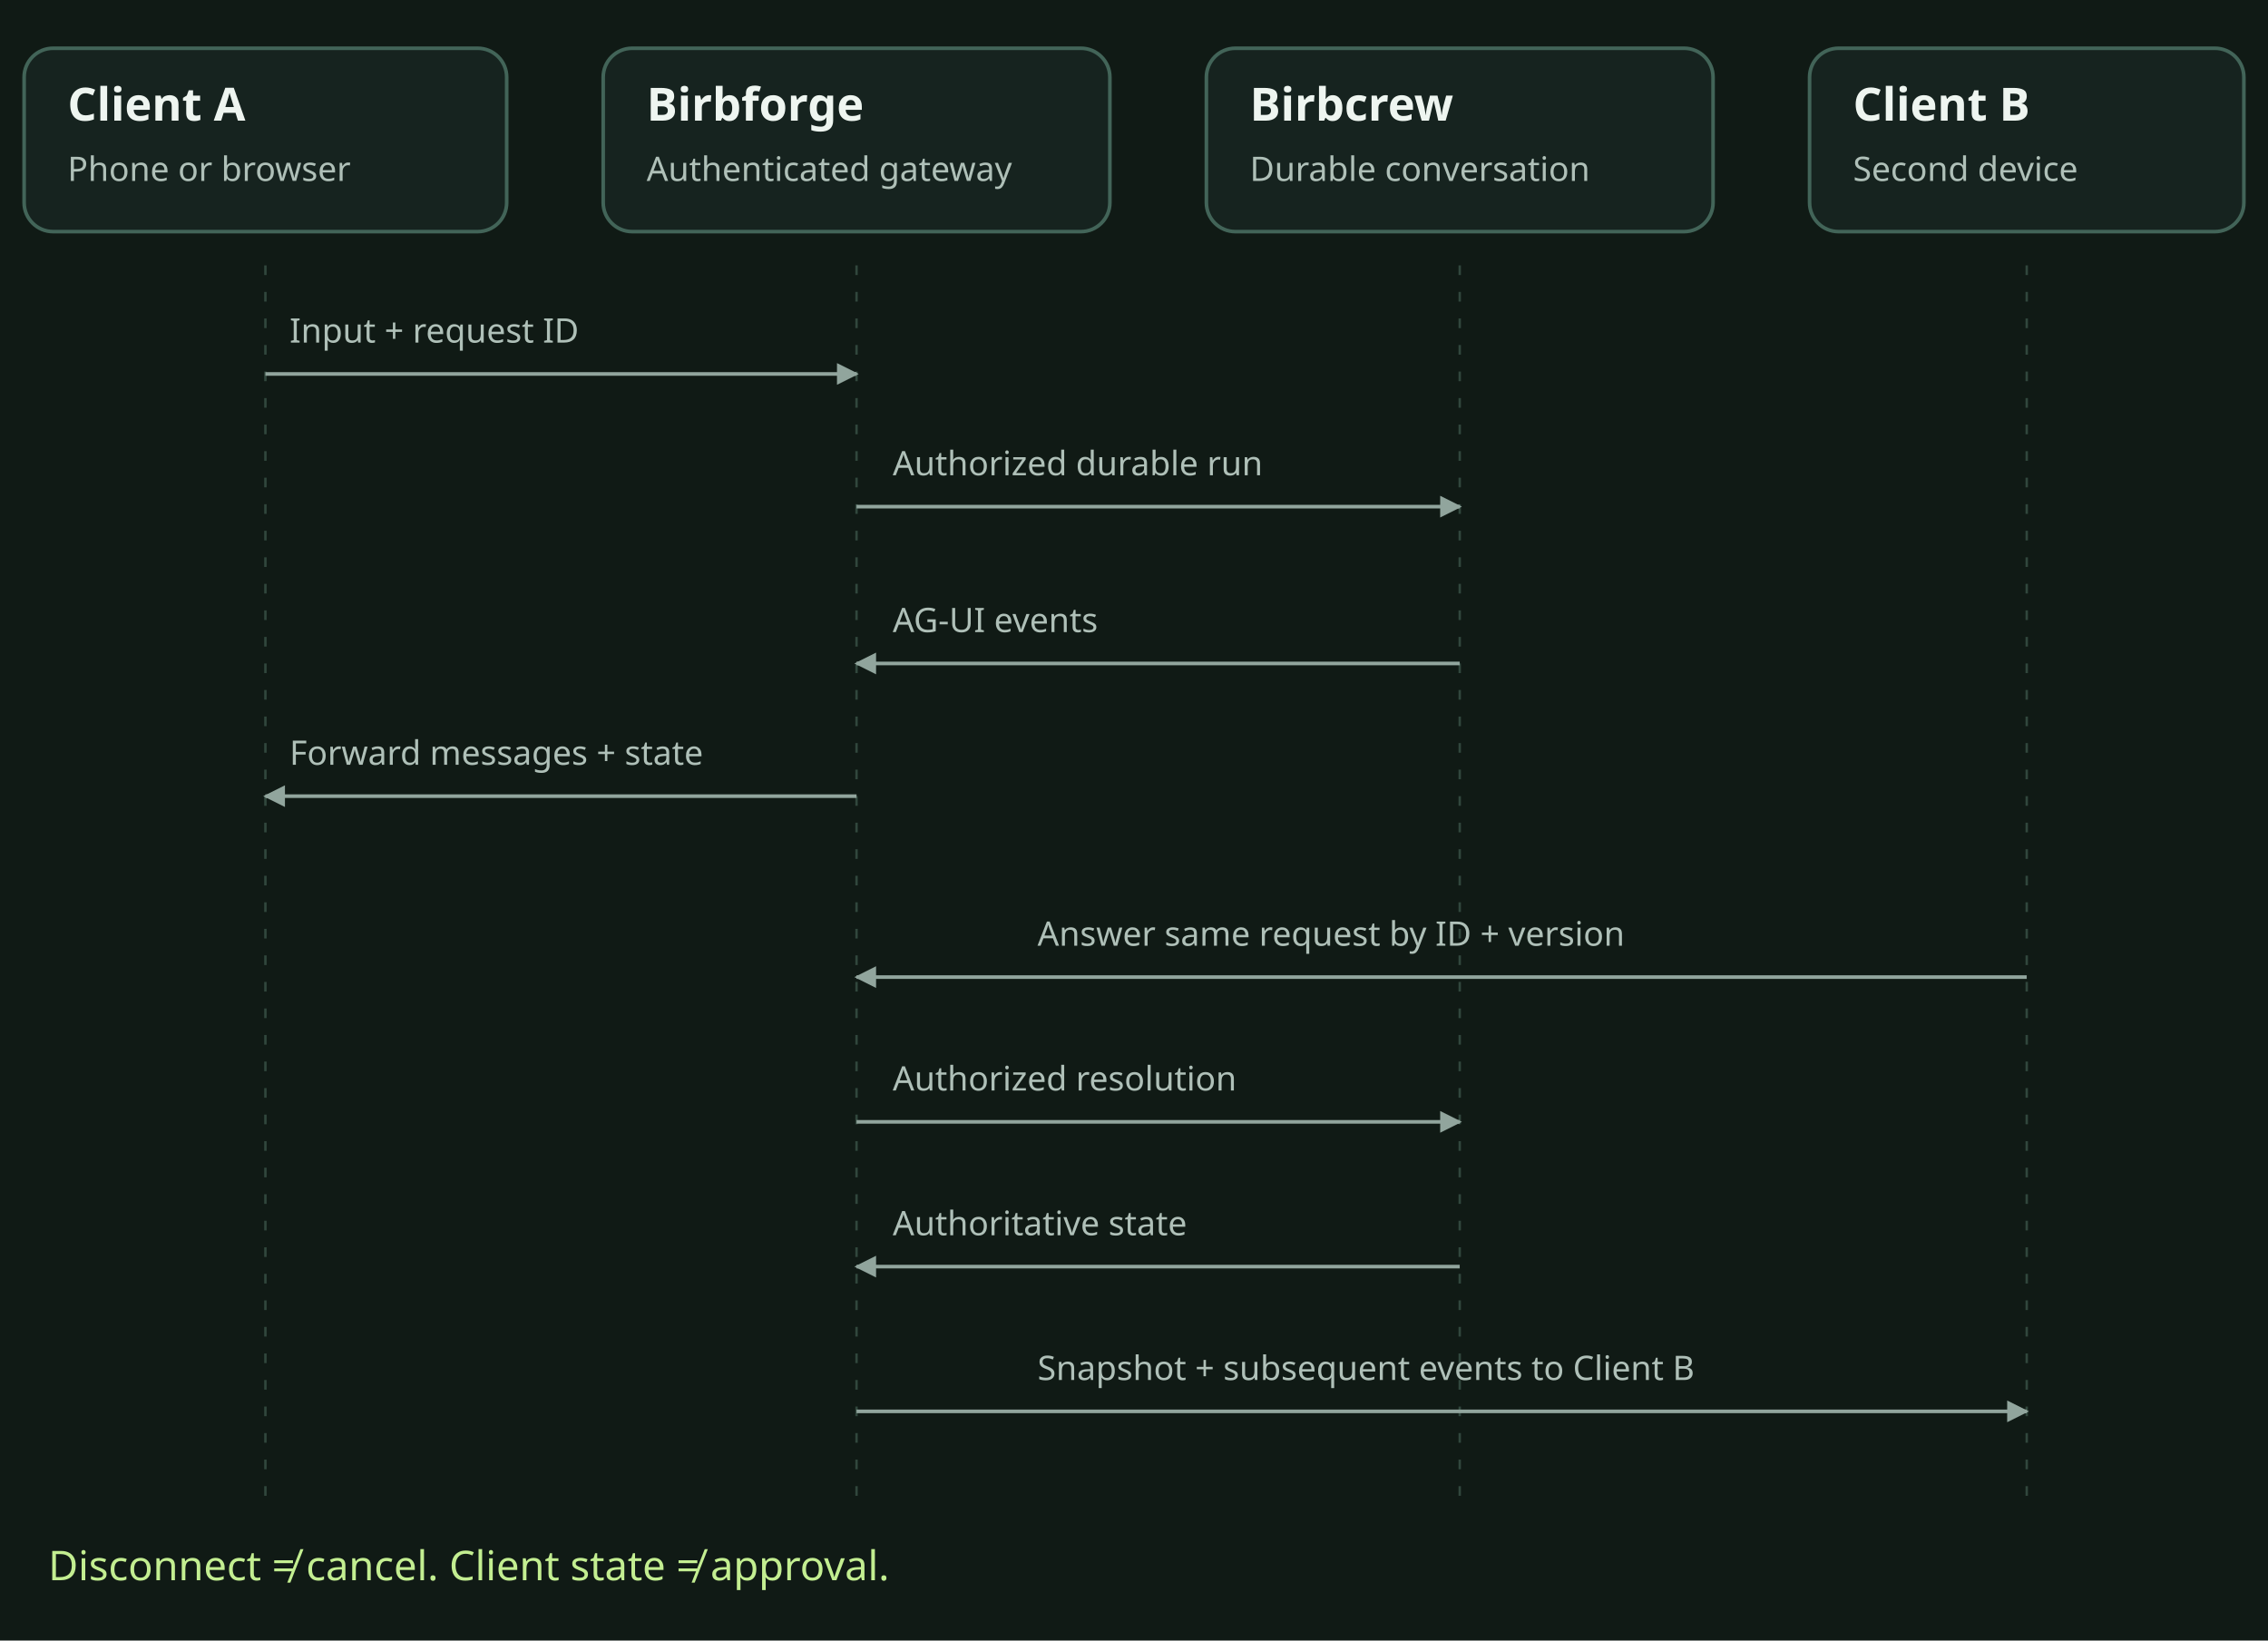
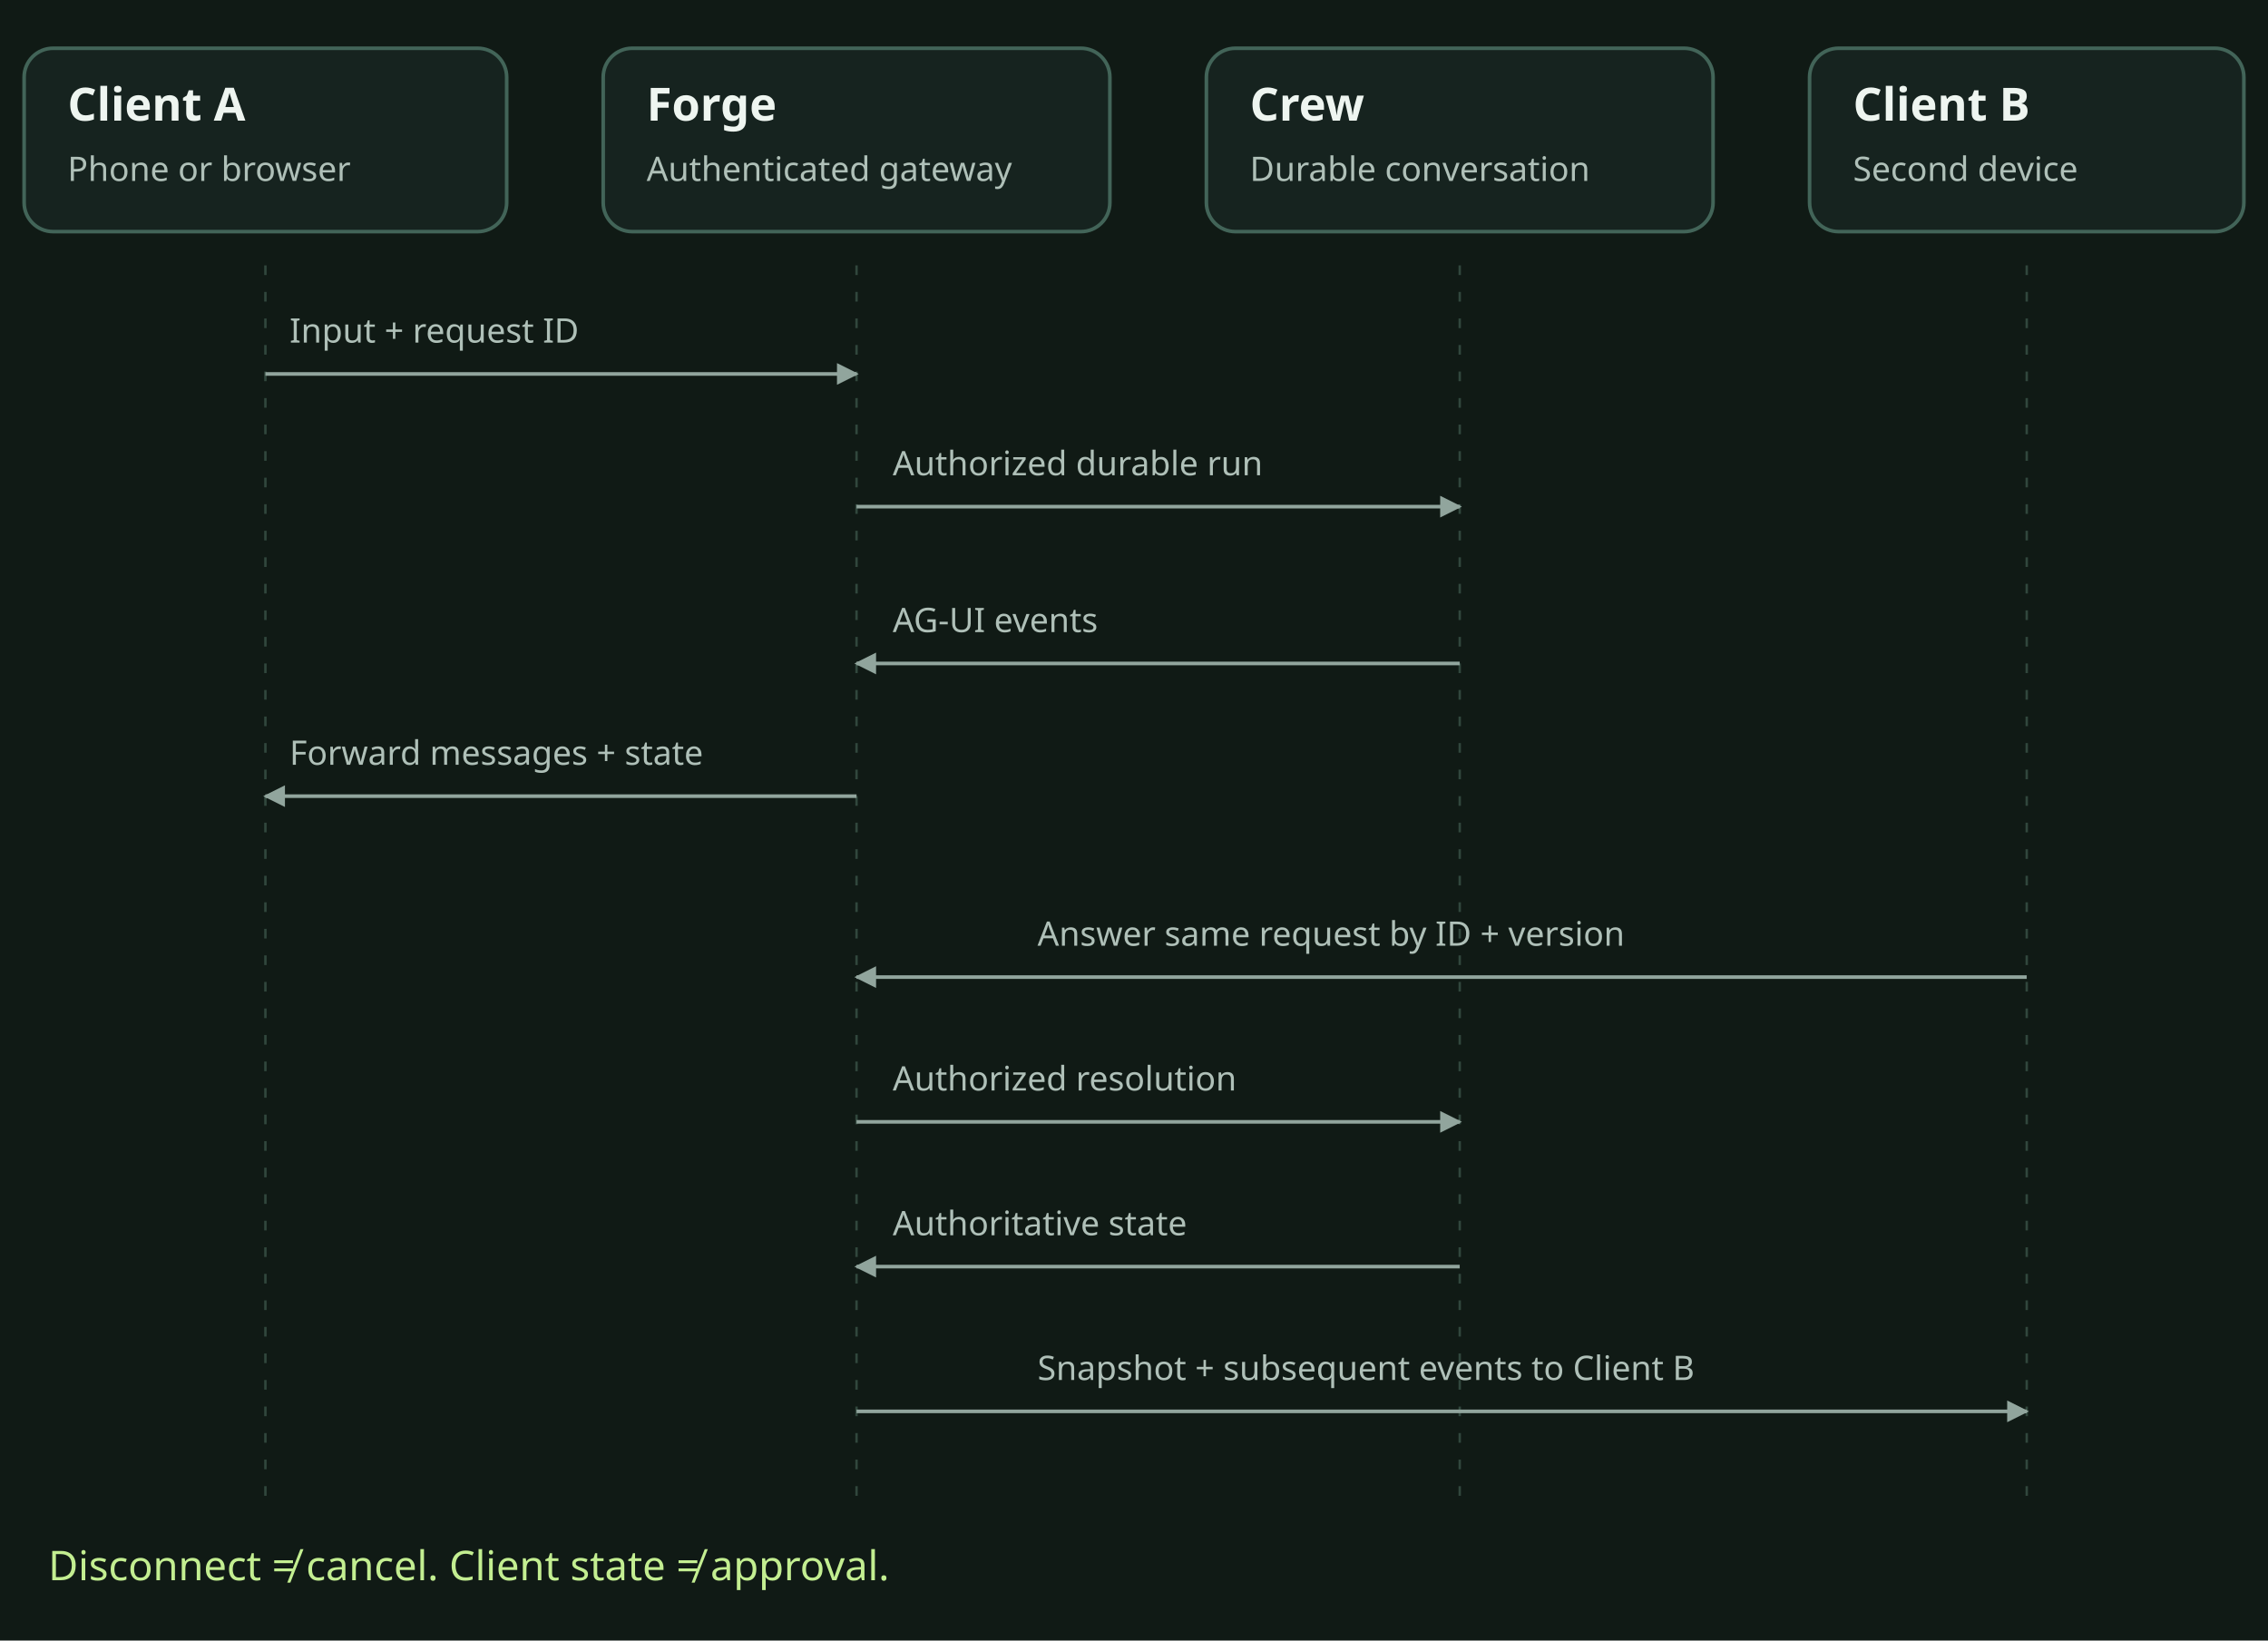
<svg xmlns="http://www.w3.org/2000/svg" viewBox="0 0 940 680" role="img" aria-labelledby="interaction-title interaction-desc">
  <defs>
    <marker id="arrow" viewBox="0 0 10 10" refX="9" refY="5" markerWidth="6" markerHeight="6" orient="auto-start-reverse">
      <path d="M0 0L10 5L0 10" fill="#91a59d" />
    </marker>
  </defs>
  <style>text{font-family:ui-sans-serif,system-ui,sans-serif;fill:#eef5f0}.label{font-size:19px;font-weight:650}.sub{font-size:14px;fill:#afc0b8}.box{fill:#16231f;stroke:#426458;stroke-width:1.5;rx:12}.line{fill:none;stroke:#91a59d;stroke-width:1.5;marker-end:url(#arrow)}.accent{fill:#c3ee91}</style>
  <rect width="940" height="680" fill="#101a15" />
  <rect class="box" x="10" y="20" width="200" height="76" />
  <text class="label" x="28" y="50">Client A</text>
  <text class="sub" x="28" y="75">Phone or browser</text>
  <rect class="box" x="250" y="20" width="210" height="76" />
-   <text class="label" x="268" y="50">Birbforge</text>
+   <text class="label" x="268" y="50">Forge</text>
  <text class="sub" x="268" y="75">Authenticated gateway</text>
  <rect class="box" x="500" y="20" width="210" height="76" />
-   <text class="label" x="518" y="50">Birbcrew</text>
+   <text class="label" x="518" y="50">Crew</text>
  <text class="sub" x="518" y="75">Durable conversation</text>
  <rect class="box" x="750" y="20" width="180" height="76" />
  <text class="label" x="768" y="50">Client B</text>
  <text class="sub" x="768" y="75">Second device</text>
  <path d="M110 110V620M355 110V620M605 110V620M840 110V620" stroke="#31473d" stroke-dasharray="4 7" fill="none" />
  <path class="line" d="M110 155H355" />
  <text class="sub" x="120" y="142">Input + request ID</text>
  <path class="line" d="M355 210H605" />
  <text class="sub" x="370" y="197">Authorized durable run</text>
  <path class="line" d="M605 275H355" />
  <text class="sub" x="370" y="262">AG-UI events</text>
  <path class="line" d="M355 330H110" />
  <text class="sub" x="120" y="317">Forward messages + state</text>
  <path class="line" d="M840 405H355" />
  <text class="sub" x="430" y="392">Answer same request by ID + version</text>
  <path class="line" d="M355 465H605" />
  <text class="sub" x="370" y="452">Authorized resolution</text>
  <path class="line" d="M605 525H355" />
  <text class="sub" x="370" y="512">Authoritative state</text>
  <path class="line" d="M355 585H840" />
  <text class="sub" x="430" y="572">Snapshot + subsequent events to Client B</text>
  <text class="accent" x="20" y="655" font-size="17">Disconnect ≠ cancel. Client state ≠ approval.</text>
</svg>
